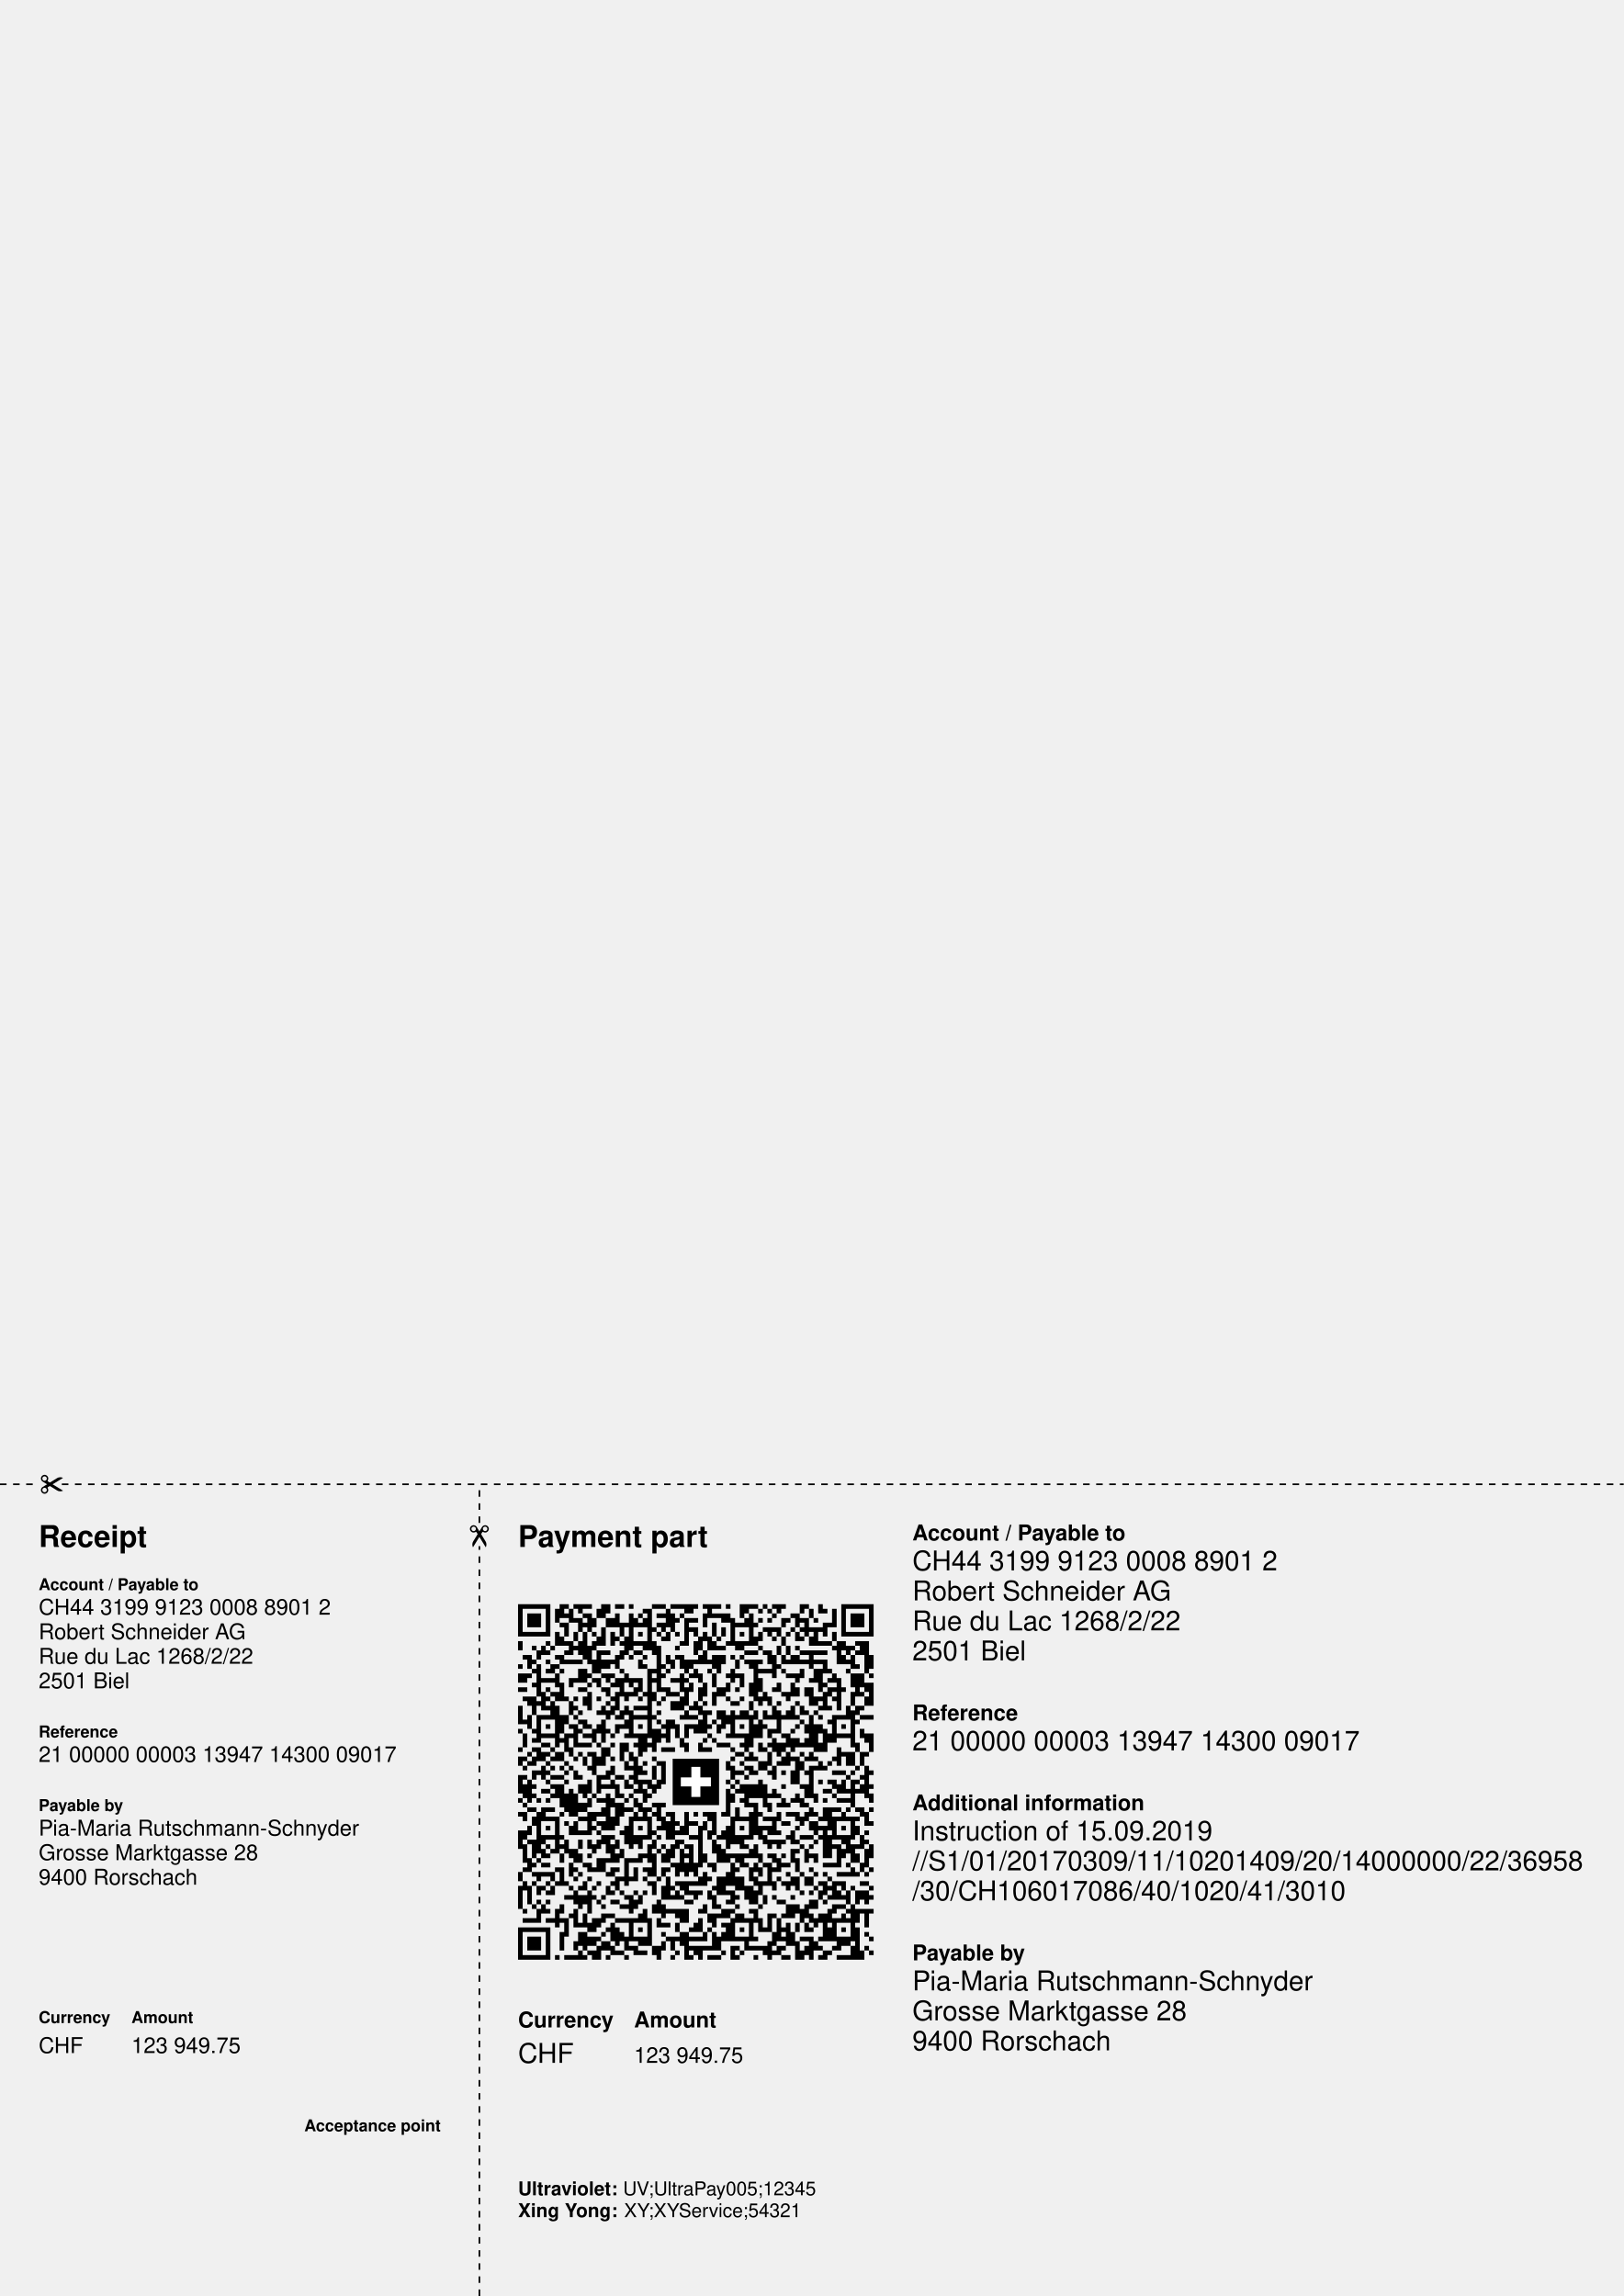
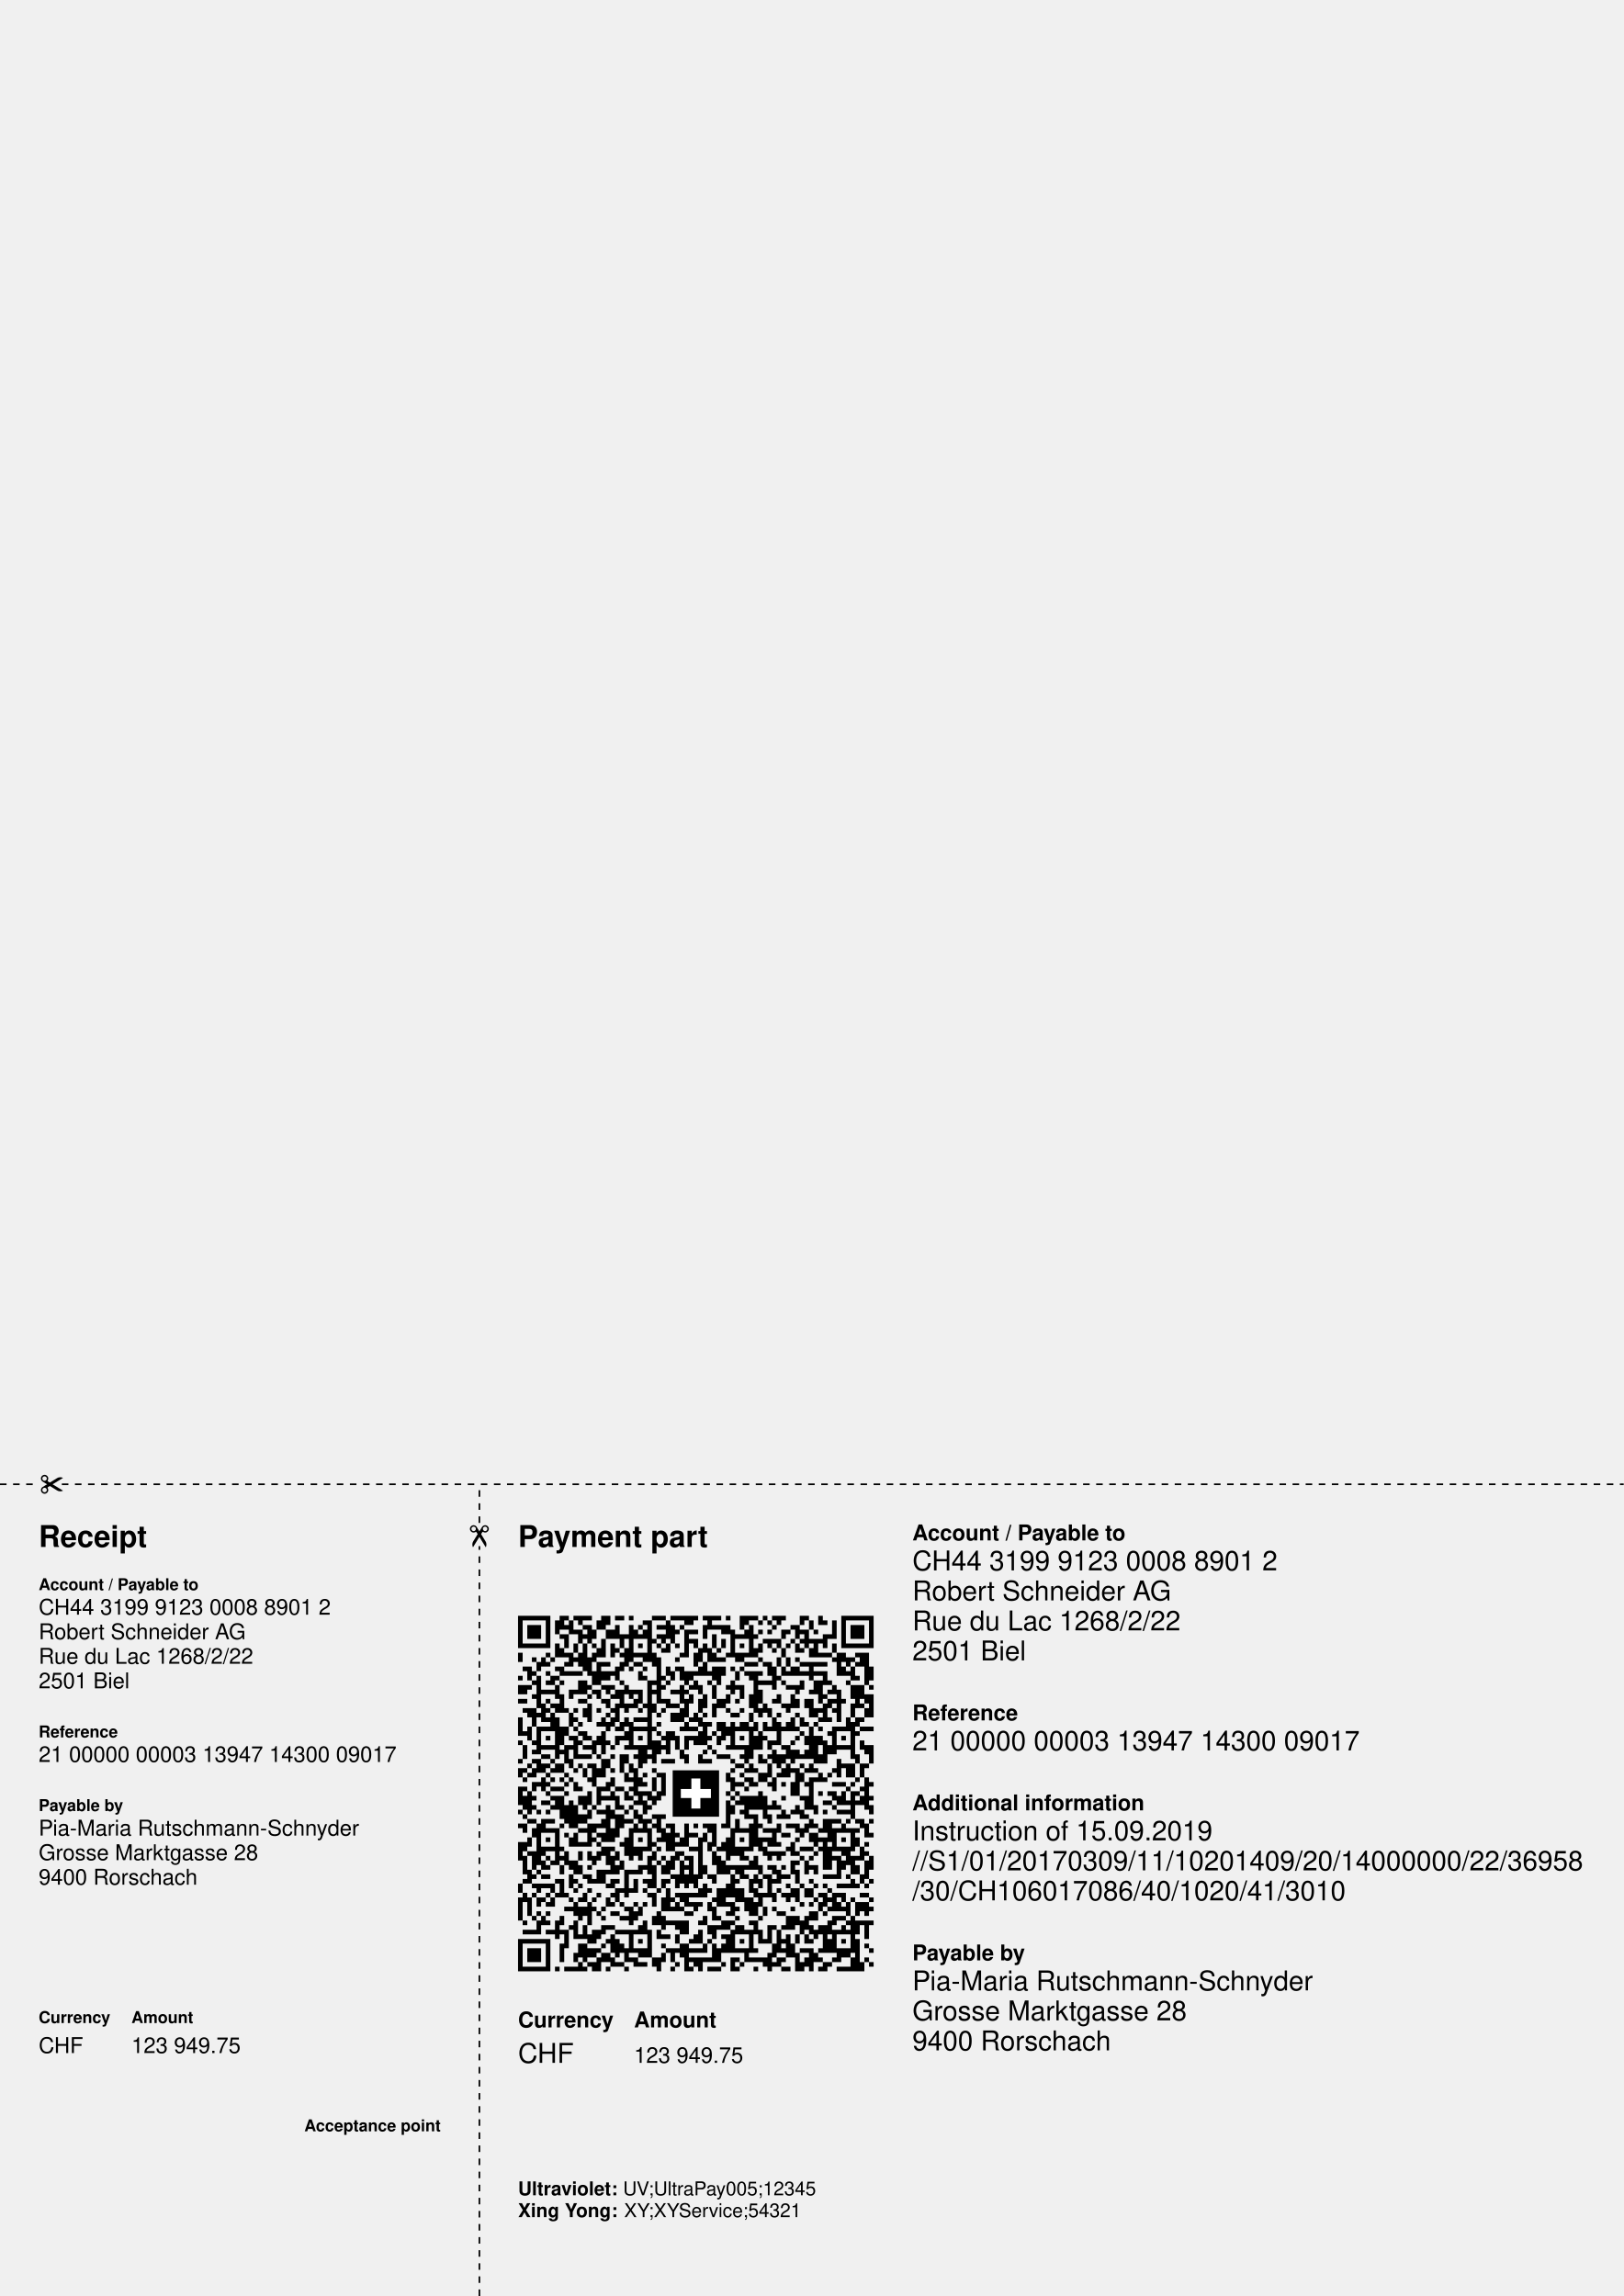
<svg xmlns="http://www.w3.org/2000/svg" width="210mm" height="297mm" version="1.1" viewBox="0 0 595.276 841.89">
  <g font-family="Helvetica,Arial,&quot;Liberation Sans&quot;" transform="translate(0 841.89)">
    <g transform="translate(189.921 0)">
      <text x="0" y="-274.665" font-size="11" font-weight="bold">Payment part</text>
    </g>
-     <g transform="translate(189.921 -123.307) scale(1.693)">
+     <g transform="translate(189.921 -119.055) scale(1.693)">
      <path d="M0,-77h7v1h-7zm9,0h1v3h-1zm1,0h1v1h-1zm2,0h4v1h-4zm6,0h2v2h-2zm3,0h2v1h-2z m3,0h1v1h-1zm5,0h3v1h-3zm4,0h6v1h-6zm7,0h4v1h-4zm5,0h1v1h-1zm3,0h4v1h-4z m5,0h1v1h-1zm2,0h3v1h-3zm6,0h2v1h-2zm4,0h1v2h-1zm5,0h7v1h-7zm-70,1h1v6h-1z m6,0h1v6h-1zm2,0h1v3h-1zm3,0h1v3h-1zm2,0h1v1h-1zm4,0h1v2h-1zm10,0h2v1h-2z m5,0h1v4h-1zm4,0h2v1h-2zm5,0h1v2h-1zm7,0h2v1h-2zm4,0h1v1h-1zm2,0h1v1h-1z m2,0h1v1h-1zm5,0h1v1h-1zm2,0h1v2h-1zm3,0h1v1h-1zm2,0h1v4h-1zm2,0h1v6h-1z m6,0h1v6h-1zm-74,1h3v3h-3zm8,0h1v1h-1zm4,0h2v1h-2zm4,0h1v1h-1zm3,0h1v3h-1z m3,0h1v8h-1zm2,0h1v1h-1zm2,0h1v8h-1zm2,0h2v1h-2zm3,0h1v4h-1zm2,0h1v1h-1z m5,0h1v3h-1zm2,0h4v1h-4zm6,0h1v1h-1zm2,0h1v7h-1zm5,0h1v1h-1zm4,0h2v1h-2z m13,0h3v3h-3zm-60,1h2v1h-2zm3,0h2v2h-2zm4,0h2v2h-2zm6,0h1v2h-1zm2,0h1v2h-1z m7,0h1v1h-1zm2,0h1v6h-1zm1,0h2v1h-2zm7,0h3v1h-3zm5,0h1v2h-1zm3,0h1v1h-1z m2,0h1v1h-1zm3,0h2v1h-2zm3,0h3v1h-3zm4,0h1v1h-1zm-55,1h2v1h-2zm4,0h2v1h-2z m9,0h1v3h-1zm1,0h1v1h-1zm3,0h1v1h-1zm4,0h2v1h-2zm12,0h1v3h-1zm4,0h1v5h-1z m1,0h2v1h-2zm4,0h1v1h-1zm6,0h1v1h-1zm3,0h1v1h-1zm2,0h1v3h-1zm4,0h1v3h-1z m1,0h1v1h-1zm-57,1h1v2h-1zm3,0h1v1h-1zm2,0h1v1h-1zm3,0h1v4h-1zm11,0h1v1h-1z m2,0h1v1h-1zm6,0h2v1h-2zm7,0h1v2h-1zm9,0h4v1h-4zm6,0h1v1h-1zm2,0h1v1h-1z m2,0h3v1h-3zm-62,1h5v1h-5zm7,0h1v3h-1zm4,0h1v2h-1zm2,0h1v6h-1zm2,0h1v1h-1z m4,0h1v3h-1zm6,0h1v1h-1zm4,0h1v1h-1zm2,0h1v2h-1zm2,0h1v1h-1zm4,0h1v1h-1z m2,0h1v2h-1zm8,0h1v1h-1zm4,0h1v2h-1zm2,0h1v1h-1zm2,0h1v1h-1zm2,0h1v1h-1z m2,0h1v2h-1zm4,0h1v3h-1zm4,0h1v2h-1zm3,0h5v1h-5zm-62,1h1v2h-1zm8,0h1v2h-1z m4,0h1v1h-1zm2,0h1v4h-1zm8,0h1v1h-1zm8,0h1v3h-1zm2,0h1v3h-1zm2,0h1v1h-1z m8,0h1v2h-1zm4,0h1v1h-1zm2,0h1v2h-1zm4,0h1v1h-1zm2,0h1v2h-1zm-63,1h1v2h-1z m6,0h1v1h-1zm4,0h2v1h-2zm3,0h1v3h-1zm3,0h1v2h-1zm6,0h1v1h-1zm3,0h3v1h-3z m4,0h1v3h-1zm6,0h1v1h-1zm3,0h1v3h-1zm4,0h1v2h-1zm3,0h1v1h-1zm2,0h2v2h-2z m2,0h1v1h-1zm16,0h3v1h-3zm4,0h1v5h-1zm1,0h1v2h-1zm3,0h3v1h-3zm-70,1h1v1h-1z m2,0h1v2h-1zm2,0h1v1h-1zm4,0h2v1h-2zm4,0h1v4h-1zm12,0h1v1h-1zm3,0h1v10h-1z m4,0h1v1h-1zm9,0h2v1h-2zm9,0h1v1h-1zm4,0h1v2h-1zm2,0h1v2h-1zm2,0h1v1h-1z m8,0h1v1h-1zm3,0h2v1h-2zm3,0h2v2h-2zm-70,1h1v2h-1zm2,0h1v1h-1zm4,0h2v1h-2z m7,0h1v5h-1zm1,0h2v1h-2zm4,0h1v2h-1zm3,0h2v1h-2zm15,0h1v3h-1zm9,0h3v1h-3z m4,0h2v1h-2zm8,0h6v1h-6zm10,0h1v1h-1zm2,0h1v1h-1zm-72,1h2v1h-2zm7,0h2v1h-2z m13,0h1v3h-1zm3,0h1v1h-1zm3,0h1v1h-1zm5,0h1v2h-1zm2,0h2v1h-2zm5,0h1v2h-1z m3,0h3v2h-3zm4,0h1v1h-1zm2,0h1v1h-1zm6,0h2v2h-2zm3,0h1v2h-1zm2,0h2v2h-2z m4,0h1v3h-1zm7,0h1v2h-1zm2,0h1v3h-1zm3,0h2v3h-2zm-73,1h2v1h-2zm4,0h1v1h-1z m3,0h5v1h-5zm7,0h1v3h-1zm2,0h2v2h-2zm2,0h1v1h-1zm6,0h1v2h-1zm7,0h1v2h-1z m2,0h3v2h-3zm3,0h1v1h-1zm3,0h1v1h-1zm6,0h1v2h-1zm2,0h4v1h-4zm9,0h1v1h-1z m3,0h2v1h-2zm3,0h3v1h-3zm7,0h1v1h-1zm-71,1h1v1h-1zm2,0h1v1h-1zm2,0h1v7h-1z m3,0h2v1h-2zm20,0h1v1h-1zm4,0h1v1h-1zm11,0h2v1h-2zm8,0h2v1h-2zm5,0h1v3h-1z m1,0h1v1h-1zm10,0h1v2h-1zm7,0h1v1h-1zm-70,1h1v1h-1zm3,0h2v1h-2zm3,0h1v1h-1z m4,0h2v3h-2zm9,0h1v1h-1zm6,0h1v15h-1zm1,0h1v1h-1zm3,0h1v1h-1zm4,0h1v1h-1z m2,0h1v2h-1zm3,0h1v1h-1zm2,0h1v1h-1zm3,0h1v3h-1zm5,0h1v7h-1zm1,0h3v1h-3z m5,0h1v1h-1zm4,0h1v2h-1zm3,0h2v3h-2zm3,0h1v1h-1zm4,0h1v1h-1zm4,0h1v1h-1z m-75,1h2v2h-2zm2,0h1v1h-1zm6,0h1v3h-1zm7,0h1v1h-1zm3,0h3v1h-3zm5,0h1v2h-1z m8,0h1v1h-1zm4,0h1v4h-1zm2,0h1v1h-1zm2,0h1v2h-1zm3,0h1v3h-1zm3,0h1v1h-1z m2,0h2v1h-2zm11,0h3v1h-3zm10,0h1v2h-1zm4,0h3v3h-3zm4,0h1v1h-1zm-71,1h3v1h-3z m6,0h2v1h-2zm5,0h2v1h-2zm3,0h1v1h-1zm2,0h2v2h-2zm3,0h3v1h-3zm5,0h1v1h-1z m4,0h2v1h-2zm3,0h1v1h-1zm12,0h1v2h-1zm4,0h1v3h-1zm8,0h1v1h-1zm3,0h1v1h-1z m4,0h1v1h-1zm2,0h1v7h-1zm-66,1h1v1h-1zm6,0h1v4h-1zm2,0h1v1h-1zm4,0h1v1h-1z m2,0h1v1h-1zm3,0h1v1h-1zm4,0h1v1h-1zm2,0h1v2h-1zm11,0h1v2h-1zm3,0h1v3h-1z m5,0h1v2h-1zm5,0h1v3h-1zm6,0h1v2h-1zm3,0h1v3h-1zm6,0h2v1h-2zm10,0h2v2h-2z m-75,1h2v1h-2zm6,0h1v1h-1zm7,0h2v1h-2zm5,0h2v1h-2zm4,0h1v2h-1zm3,0h1v2h-1z m6,0h2v1h-2zm5,0h1v4h-1zm3,0h1v3h-1zm4,0h2v2h-2zm4,0h1v1h-1zm8,0h1v1h-1z m5,0h1v2h-1zm2,0h2v2h-2zm3,0h1v1h-1zm2,0h2v1h-2zm3,0h1v1h-1zm3,0h1v2h-1z m-68,1h1v4h-1zm2,0h2v1h-2zm8,0h1v4h-1zm4,0h1v1h-1zm2,0h1v4h-1zm2,0h2v1h-2z m4,0h1v1h-1zm2,0h1v2h-1zm3,0h3v1h-3zm10,0h1v3h-1zm11,0h1v2h-1zm4,0h2v1h-2z m9,0h1v4h-1zm1,0h1v1h-1zm5,0h1v3h-1zm2,0h1v1h-1zm2,0h1v3h-1zm-75,1h3v1h-3z m5,0h1v1h-1zm2,0h1v1h-1zm2,0h1v1h-1zm2,0h1v1h-1zm2,0h1v2h-1zm3,0h1v1h-1z m3,0h1v1h-1zm3,0h1v1h-1zm3,0h1v1h-1zm5,0h1v1h-1zm4,0h1v3h-1zm10,0h1v1h-1z m3,0h1v1h-1zm4,0h1v2h-1zm2,0h1v2h-1zm4,0h1v1h-1zm5,0h2v2h-2zm2,0h1v1h-1z m3,0h1v1h-1zm7,0h1v2h-1zm-73,1h3v1h-3zm5,0h1v4h-1zm4,0h1v3h-1zm8,0h1v1h-1z m11,0h1v1h-1zm3,0h2v2h-2zm5,0h1v2h-1zm2,0h1v1h-1zm6,0h2v1h-2zm4,0h1v2h-1z m6,0h1v1h-1zm4,0h1v1h-1zm-60,1h1v4h-1zm3,0h1v2h-1zm3,0h1v1h-1zm2,0h1v9h-1z m4,0h1v1h-1zm6,0h1v2h-1zm2,0h1v2h-1zm3,0h1v2h-1zm2,0h3v1h-3zm12,0h1v1h-1z m2,0h1v2h-1zm16,0h1v3h-1zm4,0h1v3h-1zm2,0h1v2h-1zm4,0h1v1h-1zm2,0h1v1h-1z m4,0h1v3h-1zm2,0h2v1h-2zm-60,1h1v1h-1zm4,0h1v1h-1zm2,0h1v2h-1zm3,0h1v2h-1z m2,0h1v6h-1zm6,0h1v1h-1zm6,0h1v2h-1zm4,0h1v5h-1zm1,0h1v1h-1zm2,0h2v2h-2z m3,0h1v6h-1zm2,0h2v2h-2zm3,0h1v2h-1zm2,0h1v2h-1zm3,0h1v5h-1zm2,0h1v2h-1z m4,0h1v1h-1zm2,0h1v1h-1zm8,0h1v8h-1zm1,0h1v1h-1zm-71,1h1v3h-1zm2,0h1v6h-1z m1,0h2v1h-2zm4,0h2v2h-2zm3,0h1v1h-1zm9,0h1v1h-1zm4,0h3v1h-3zm4,0h1v1h-1z m6,0h1v1h-1zm2,0h2v1h-2zm8,0h1v2h-1zm2,0h1v1h-1zm3,0h1v7h-1zm4,0h1v1h-1z m3,0h1v1h-1zm3,0h1v1h-1zm3,0h1v7h-1zm2,0h1v1h-1zm3,0h1v6h-1zm1,0h2v1h-2z m5,0h3v1h-3zm-73,1h1v1h-1zm12,0h2v1h-2zm5,0h1v5h-1zm5,0h1v2h-1zm7,0h1v1h-1z m2,0h1v5h-1zm1,0h1v2h-1zm6,0h1v3h-1zm3,0h1v1h-1zm2,0h1v2h-1zm8,0h1v4h-1z m9,0h1v1h-1zm6,0h1v1h-1zm6,0h1v1h-1zm-67,1h1v1h-1zm3,0h1v2h-1zm2,0h2v1h-2z m3,0h2v1h-2zm3,0h1v2h-1zm4,0h2v1h-2zm5,0h1v1h-1zm5,0h1v1h-1zm3,0h1v3h-1z m2,0h3v1h-3zm5,0h1v1h-1zm2,0h1v2h-1zm5,0h1v1h-1zm3,0h1v3h-1zm2,0h1v1h-1z m7,0h1v1h-1zm2,0h1v2h-1zm2,0h1v6h-1zm1,0h1v2h-1zm5,0h1v1h-1zm-70,1h1v1h-1z m3,0h1v1h-1zm9,0h1v4h-1zm1,0h1v1h-1zm3,0h1v3h-1zm3,0h1v1h-1zm2,0h1v1h-1z m8,0h2v3h-2zm7,0h1v2h-1zm2,0h1v1h-1zm16,0h2v1h-2zm5,0h1v1h-1zm7,0h1v5h-1z m8,0h1v2h-1zm-73,1h1v3h-1zm4,0h3v1h-3zm5,0h1v4h-1zm1,0h1v1h-1zm3,0h2v1h-2z m6,0h1v1h-1zm3,0h1v1h-1zm2,0h3v1h-3zm6,0h1v1h-1zm10,0h1v1h-1zm4,0h1v1h-1z m2,0h3v1h-3zm7,0h1v1h-1zm3,0h2v1h-2zm10,0h1v2h-1zm2,0h3v1h-3zm6,0h2v2h-2z m-72,1h1v1h-1zm6,0h1v1h-1zm17,0h2v3h-2zm9,0h1v2h-1zm5,0h1v1h-1zm2,0h1v1h-1z m7,0h1v3h-1zm6,0h1v3h-1zm3,0h3v2h-3zm4,0h1v2h-1zm-57,1h2v1h-2zm8,0h3v1h-3z m4,0h1v1h-1zm3,0h1v1h-1zm2,0h2v2h-2zm3,0h1v1h-1zm3,0h2v1h-2zm8,0h1v2h-1z m3,0h1v2h-1zm4,0h3v1h-3zm5,0h1v1h-1zm4,0h1v2h-1zm2,0h1v1h-1zm2,0h2v2h-2z m5,0h1v1h-1zm4,0h1v2h-1zm8,0h1v2h-1zm3,0h1v2h-1zm-76,1h1v1h-1zm3,0h2v1h-2z m4,0h1v1h-1zm4,0h1v2h-1zm7,0h2v2h-2zm11,0h1v1h-1zm2,0h3v1h-3zm9,0h2v1h-2z m6,0h1v1h-1zm7,0h1v1h-1zm6,0h1v1h-1zm10,0h1v4h-1zm-67,1h1v1h-1zm2,0h2v2h-2z m2,0h1v1h-1zm2,0h2v2h-2zm5,0h1v1h-1zm2,0h2v1h-2zm7,0h1v2h-1zm2,0h1v2h-1z m2,0h1v1h-1zm21,0h2v1h-2zm3,0h1v2h-1zm4,0h1v3h-1zm2,0h1v1h-1zm2,0h1v3h-1z m3,0h1v1h-1zm2,0h1v2h-1zm7,0h3v1h-3zm4,0h1v3h-1zm1,0h1v1h-1zm-75,1h2v1h-2z m3,0h1v2h-1zm4,0h1v1h-1zm5,0h1v1h-1zm2,0h1v2h-1zm2,0h3v2h-3zm4,0h1v1h-1z m5,0h1v6h-1zm4,0h1v1h-1zm17,0h1v1h-1zm3,0h1v1h-1zm2,0h1v1h-1zm6,0h1v2h-1z m2,0h2v1h-2zm3,0h1v1h-1zm2,0h1v1h-1zm4,0h1v1h-1zm3,0h2v2h-2zm-71,1h1v1h-1z m2,0h1v1h-1zm4,0h1v1h-1zm4,0h1v1h-1zm13,0h1v2h-1zm4,0h1v1h-1zm3,0h2v1h-2z m15,0h1v2h-1zm3,0h1v1h-1zm4,0h2v2h-2zm4,0h1v1h-1zm4,0h1v5h-1zm1,0h1v2h-1z m4,0h1v2h-1zm2,0h1v1h-1zm-66,1h1v1h-1zm4,0h1v3h-1zm2,0h1v1h-1zm2,0h1v1h-1z m2,0h1v1h-1zm4,0h2v1h-2zm5,0h1v2h-1zm4,0h1v1h-1zm2,0h1v2h-1zm3,0h1v3h-1z m2,0h1v4h-1zm15,0h1v3h-1zm3,0h2v1h-2zm6,0h1v3h-1zm8,0h1v7h-1zm1,0h1v1h-1z m2,0h1v1h-1zm7,0h1v1h-1zm2,0h1v7h-1zm-72,1h2v1h-2zm3,0h1v1h-1zm4,0h1v1h-1z m2,0h1v2h-1zm4,0h1v1h-1zm3,0h1v2h-1zm8,0h1v1h-1zm20,0h2v1h-2zm3,0h2v1h-2z m4,0h1v1h-1zm3,0h1v1h-1zm2,0h1v3h-1zm3,0h1v1h-1zm6,0h3v1h-3zm4,0h1v1h-1z m4,0h1v1h-1zm-76,1h1v4h-1zm1,0h1v1h-1zm2,0h1v1h-1zm4,0h3v1h-3zm6,0h1v1h-1z m4,0h1v4h-1zm1,0h1v1h-1zm3,0h2v1h-2zm3,0h1v1h-1zm25,0h1v1h-1zm22,0h1v1h-1z m3,0h1v1h-1zm-72,1h1v5h-1zm4,0h1v1h-1zm4,0h1v1h-1zm5,0h1v3h-1zm5,0h1v2h-1z m3,0h1v2h-1zm3,0h3v1h-3zm4,0h1v2h-1zm15,0h1v1h-1zm2,0h1v1h-1zm5,0h1v4h-1z m13,0h1v1h-1zm2,0h2v1h-2zm3,0h1v3h-1zm2,0h1v6h-1zm1,0h1v1h-1zm-72,1h1v3h-1z m2,0h1v1h-1zm4,0h3v1h-3zm6,0h2v2h-2zm5,0h2v1h-2zm3,0h1v3h-1zm3,0h1v1h-1z m2,0h1v2h-1zm2,0h2v1h-2zm18,0h1v1h-1zm2,0h4v2h-4zm5,0h1v5h-1zm4,0h1v1h-1z m4,0h2v1h-2zm7,0h2v1h-2zm6,0h1v2h-1zm2,0h1v1h-1zm-71,1h2v1h-2zm3,0h2v2h-2z m3,0h1v6h-1zm14,0h1v1h-1zm2,0h1v3h-1zm2,0h1v1h-1zm16,0h1v6h-1zm2,0h1v1h-1z m8,0h1v2h-1zm7,0h1v2h-1zm4,0h2v1h-2zm3,0h1v1h-1zm2,0h1v1h-1zm2,0h1v1h-1z m-70,1h1v1h-1zm4,0h1v1h-1zm3,0h1v4h-1zm2,0h1v5h-1zm2,0h1v1h-1zm2,0h1v1h-1z m3,0h1v8h-1zm3,0h1v1h-1zm2,0h1v1h-1zm4,0h1v1h-1zm18,0h1v2h-1zm3,0h3v1h-3z m5,0h1v1h-1zm2,0h1v1h-1zm4,0h1v2h-1zm4,0h1v2h-1zm4,0h1v1h-1zm8,0h1v2h-1z m-76,1h1v1h-1zm4,0h1v1h-1zm2,0h1v1h-1zm3,0h1v2h-1zm6,0h1v2h-1zm2,0h2v1h-2z m3,0h1v2h-1zm3,0h1v1h-1zm2,0h1v2h-1zm23,0h2v1h-2zm9,0h1v2h-1zm2,0h1v1h-1z m2,0h1v2h-1zm5,0h1v1h-1zm3,0h3v1h-3zm-68,1h1v1h-1zm12,0h2v2h-2zm8,0h2v3h-2z m5,0h1v2h-1zm3,0h3v1h-3zm20,0h3v1h-3zm5,0h1v2h-1zm2,0h1v1h-1zm2,0h1v1h-1z m4,0h1v1h-1zm-60,1h2v1h-2zm3,0h3v1h-3zm13,0h1v2h-1zm5,0h2v1h-2zm4,0h1v3h-1z m1,0h1v1h-1zm2,0h1v3h-1zm17,0h1v3h-1zm4,0h1v6h-1zm12,0h1v2h-1zm3,0h2v3h-2z m2,0h2v1h-2zm3,0h1v1h-1zm2,0h2v1h-2zm3,0h1v1h-1zm-76,1h2v1h-2zm4,0h1v9h-1z m1,0h1v2h-1zm4,0h1v1h-1zm6,0h1v5h-1zm1,0h2v1h-2zm9,0h1v2h-1zm4,0h1v1h-1z m3,0h2v1h-2zm4,0h1v5h-1zm2,0h1v1h-1zm2,0h3v1h-3zm4,0h1v1h-1zm6,0h1v6h-1z m2,0h1v1h-1zm4,0h1v2h-1zm2,0h3v1h-3zm4,0h1v2h-1zm2,0h1v1h-1zm6,0h1v2h-1z m4,0h2v1h-2zm-73,1h1v1h-1zm2,0h1v2h-1zm3,0h3v1h-3zm7,0h2v1h-2zm3,0h1v1h-1z m4,0h2v2h-2zm4,0h1v7h-1zm2,0h1v1h-1zm2,0h1v5h-1zm3,0h1v3h-1zm2,0h1v5h-1z m8,0h2v1h-2zm5,0h1v6h-1zm2,0h2v1h-2zm5,0h3v1h-3zm7,0h2v1h-2zm5,0h1v1h-1z m3,0h1v5h-1zm1,0h1v1h-1zm2,0h3v1h-3zm4,0h1v2h-1zm-67,1h1v7h-1zm2,0h1v1h-1z m2,0h1v3h-1zm5,0h2v1h-2zm15,0h1v4h-1zm2,0h1v1h-1zm3,0h2v1h-2zm3,0h1v2h-1z m2,0h1v3h-1zm13,0h1v3h-1zm2,0h2v1h-2zm4,0h1v1h-1zm2,0h2v2h-2zm4,0h1v2h-1z m5,0h1v4h-1zm4,0h1v1h-1zm-74,1h1v2h-1zm4,0h1v1h-1zm5,0h1v2h-1zm5,0h1v1h-1z m2,0h1v1h-1zm2,0h1v1h-1zm3,0h1v4h-1zm3,0h1v1h-1zm4,0h1v1h-1zm5,0h1v2h-1z m4,0h1v9h-1zm6,0h1v5h-1zm3,0h1v1h-1zm4,0h3v1h-3zm8,0h1v1h-1zm5,0h2v1h-2z m5,0h1v1h-1zm3,0h1v2h-1zm-73,1h2v2h-2zm13,0h2v1h-2zm4,0h1v1h-1zm5,0h1v1h-1z m7,0h1v1h-1zm5,0h1v1h-1zm7,0h1v2h-1zm3,0h1v2h-1zm8,0h1v2h-1zm2,0h1v1h-1z m2,0h1v1h-1zm3,0h1v3h-1zm5,0h1v1h-1zm2,0h1v6h-1zm9,0h1v1h-1zm-70,1h3v1h-3z m4,0h1v1h-1zm9,0h2v2h-2zm2,0h1v1h-1zm5,0h2v2h-2zm2,0h1v1h-1zm3,0h1v1h-1z m7,0h2v1h-2zm6,0h1v1h-1zm4,0h2v2h-2zm2,0h1v1h-1zm4,0h1v2h-1zm5,0h1v1h-1z m3,0h3v1h-3zm4,0h1v1h-1zm2,0h1v5h-1zm2,0h3v1h-3zm5,0h1v3h-1zm-74,1h1v2h-1z m2,0h2v1h-2zm3,0h1v1h-1zm5,0h1v3h-1zm3,0h1v2h-1zm2,0h1v2h-1zm2,0h1v2h-1z m4,0h1v2h-1zm8,0h1v2h-1zm5,0h2v1h-2zm8,0h1v3h-1zm12,0h4v1h-4zm6,0h1v1h-1z m4,0h1v1h-1zm6,0h2v1h-2zm5,0h1v1h-1zm-74,1h1v4h-1zm2,0h1v3h-1zm3,0h1v1h-1z m3,0h1v1h-1zm7,0h1v2h-1zm3,0h2v2h-2zm7,0h1v1h-1zm2,0h1v4h-1zm3,0h1v1h-1z m2,0h1v3h-1zm1,0h1v1h-1zm2,0h2v1h-2zm7,0h1v4h-1zm5,0h2v1h-2zm3,0h1v3h-1z m3,0h1v1h-1zm2,0h1v1h-1zm5,0h1v1h-1zm2,0h1v1h-1zm5,0h2v1h-2zm3,0h2v2h-2z m2,0h1v1h-1zm3,0h1v3h-1zm-71,1h1v2h-1zm2,0h1v1h-1zm4,0h2v2h-2zm11,0h1v2h-1z m8,0h1v1h-1zm2,0h1v3h-1zm3,0h1v5h-1zm2,0h1v5h-1zm7,0h1v3h-1zm6,0h1v2h-1z m9,0h1v3h-1zm1,0h1v1h-1zm2,0h1v3h-1zm7,0h2v2h-2zm6,0h1v4h-1zm-69,1h1v1h-1z m3,0h1v2h-1zm4,0h1v2h-1zm2,0h1v1h-1zm5,0h2v2h-2zm6,0h2v1h-2zm3,0h1v5h-1z m2,0h1v2h-1zm5,0h1v1h-1zm4,0h1v2h-1zm5,0h5v1h-5zm7,0h1v2h-1zm2,0h2v1h-2z m3,0h1v1h-1zm6,0h2v1h-2zm9,0h2v2h-2zm-70,1h1v3h-1zm2,0h1v1h-1zm8,0h1v1h-1z m5,0h2v3h-2zm2,0h1v1h-1zm4,0h1v6h-1zm1,0h3v1h-3zm21,0h1v1h-1zm2,0h2v1h-2z m8,0h2v1h-2zm5,0h1v3h-1zm4,0h1v1h-1zm5,0h1v2h-1zm-66,1h1v1h-1zm2,0h2v1h-2z m6,0h1v3h-1zm3,0h2v1h-2zm19,0h2v1h-2zm3,0h1v3h-1zm2,0h1v3h-1zm3,0h2v1h-2z m5,0h1v5h-1zm2,0h2v1h-2zm3,0h1v2h-1zm2,0h2v1h-2zm3,0h3v1h-3zm10,0h3v1h-3z m5,0h1v1h-1zm3,0h1v2h-1zm-73,1h1v1h-1zm7,0h2v1h-2zm4,0h1v1h-1zm3,0h2v1h-2z m5,0h2v1h-2zm5,0h1v3h-1zm2,0h2v1h-2zm4,0h2v1h-2zm3,0h1v2h-1zm8,0h1v1h-1z m5,0h1v1h-1zm3,0h1v3h-1zm2,0h1v2h-1zm2,0h1v4h-1zm1,0h2v1h-2zm8,0h1v1h-1z m9,0h1v2h-1zm4,0h1v1h-1zm-76,1h1v2h-1zm3,0h5v1h-5zm6,0h1v3h-1zm4,0h1v1h-1z m6,0h2v1h-2zm9,0h1v1h-1zm3,0h1v1h-1zm9,0h1v3h-1zm5,0h1v3h-1zm13,0h1v1h-1z m3,0h1v1h-1zm3,0h1v1h-1zm2,0h1v1h-1zm3,0h3v1h-3zm4,0h1v1h-1zm2,0h1v1h-1z m-71,1h1v1h-1zm3,0h1v1h-1zm5,0h1v1h-1zm3,0h1v1h-1zm6,0h1v3h-1zm1,0h1v1h-1z m2,0h1v1h-1zm3,0h1v1h-1zm3,0h1v1h-1zm2,0h1v5h-1zm7,0h1v2h-1zm2,0h1v1h-1z m2,0h2v4h-2zm4,0h2v3h-2zm4,0h1v2h-1zm5,0h1v1h-1zm3,0h2v2h-2zm3,0h2v2h-2z m5,0h1v1h-1zm-66,1h1v2h-1zm2,0h1v1h-1zm3,0h1v1h-1zm2,0h1v1h-1zm2,0h1v1h-1z m4,0h1v2h-1zm3,0h1v1h-1zm3,0h1v1h-1zm8,0h2v1h-2zm6,0h5v1h-5zm18,0h1v3h-1z m1,0h1v1h-1zm2,0h1v2h-1zm2,0h2v1h-2zm8,0h2v1h-2zm3,0h1v4h-1zm1,0h2v1h-2z m5,0h2v1h-2zm-74,1h1v5h-1zm2,0h1v4h-1zm2,0h2v1h-2zm3,0h1v2h-1zm4,0h1v1h-1z m2,0h1v1h-1zm3,0h1v1h-1zm3,0h1v2h-1zm10,0h1v2h-1zm2,0h1v3h-1zm2,0h1v1h-1z m2,0h2v1h-2zm7,0h1v1h-1zm7,0h2v3h-2zm9,0h1v1h-1zm2,0h1v1h-1zm4,0h1v1h-1z m2,0h2v1h-2zm4,0h1v1h-1zm2,0h1v1h-1zm4,0h1v1h-1zm-72,1h1v1h-1zm2,0h1v1h-1z m6,0h1v3h-1zm3,0h1v5h-1zm5,0h1v1h-1zm2,0h1v1h-1zm3,0h1v1h-1zm2,0h1v1h-1z m7,0h1v2h-1zm2,0h4v1h-4zm5,0h1v2h-1zm4,0h2v1h-2zm6,0h1v3h-1zm10,0h1v1h-1z m2,0h1v1h-1zm2,0h2v1h-2zm4,0h1v2h-1zm2,0h1v3h-1zm2,0h3v2h-3zm-63,1h2v1h-2z m3,0h2v2h-2zm3,0h1v1h-1zm2,0h1v1h-1zm5,0h2v1h-2zm3,0h1v2h-1zm7,0h1v1h-1z m2,0h1v1h-1zm3,0h1v1h-1zm4,0h1v3h-1zm4,0h2v1h-2zm7,0h1v2h-1zm2,0h1v1h-1z m4,0h1v1h-1zm6,0h1v1h-1zm2,0h1v1h-1zm3,0h1v1h-1zm6,0h1v1h-1zm-72,1h1v1h-1z m2,0h1v1h-1zm11,0h1v1h-1zm3,0h2v1h-2zm4,0h2v2h-2zm6,0h1v3h-1zm6,0h2v1h-2z m9,0h2v1h-2zm5,0h1v1h-1zm6,0h2v1h-2zm7,0h2v2h-2zm3,0h1v1h-1zm7,0h1v1h-1z m2,0h1v1h-1zm-72,1h1v1h-1zm2,0h1v2h-1zm4,0h1v2h-1zm4,0h1v1h-1zm5,0h1v1h-1z m4,0h2v1h-2zm7,0h1v2h-1zm2,0h1v3h-1zm9,0h1v2h-1zm3,0h1v1h-1zm4,0h1v1h-1z m5,0h1v1h-1zm6,0h3v2h-3zm4,0h1v3h-1zm6,0h3v1h-3zm4,0h1v8h-1zm-71,1h1v1h-1z m3,0h1v3h-1zm2,0h1v1h-1zm2,0h1v4h-1zm4,0h1v4h-1zm12,0h1v1h-1zm3,0h1v3h-1z m5,0h5v1h-5zm7,0h1v1h-1zm5,0h2v2h-2zm2,0h1v1h-1zm4,0h2v1h-2zm11,0h1v3h-1z m6,0h1v3h-1zm1,0h1v1h-1zm3,0h1v1h-1zm2,0h4v1h-4zm-62,1h1v1h-1zm3,0h1v3h-1z m4,0h3v1h-3zm8,0h1v2h-1zm8,0h3v1h-3zm7,0h2v2h-2zm2,0h1v1h-1zm4,0h2v2h-2z m4,0h1v2h-1zm3,0h1v4h-1zm1,0h1v1h-1zm2,0h3v1h-3zm6,0h1v2h-1zm2,0h2v2h-2z m5,0h1v2h-1zm3,0h1v2h-1zm2,0h1v3h-1zm-74,1h3v1h-3zm5,0h2v1h-2zm3,0h2v1h-2z m7,0h2v2h-2zm2,0h1v1h-1zm3,0h5v1h-5zm7,0h1v6h-1zm2,0h1v2h-1zm5,0h2v1h-2z m4,0h1v3h-1zm7,0h1v5h-1zm3,0h2v1h-2zm3,0h1v3h-1zm4,0h1v5h-1zm8,0h1v2h-1z m4,0h1v5h-1zm1,0h1v1h-1zm2,0h1v1h-1zm-61,1h1v3h-1zm3,0h1v1h-1zm2,0h1v2h-1z m5,0h1v4h-1zm4,0h1v4h-1zm7,0h2v1h-2zm3,0h1v2h-1zm4,0h1v2h-1zm4,0h1v1h-1z m2,0h2v1h-2zm6,0h1v4h-1zm8,0h1v5h-1zm2,0h1v2h-1zm2,0h1v2h-1zm4,0h1v4h-1z m-66,1h7v1h-7zm16,0h1v1h-1zm3,0h1v1h-1zm2,0h1v4h-1zm5,0h1v1h-1zm11,0h1v1h-1z m4,0h1v1h-1zm4,0h1v3h-1zm3,0h1v1h-1zm5,0h1v1h-1zm4,0h1v1h-1zm6,0h1v1h-1z m4,0h1v3h-1zm3,0h1v1h-1zm3,0h1v7h-1zm-73,1h1v6h-1zm6,0h1v6h-1zm3,0h1v4h-1z m4,0h2v3h-2zm5,0h1v1h-1zm4,0h1v2h-1zm9,0h1v1h-1zm4,0h2v3h-2zm5,0h1v2h-1z m2,0h1v4h-1zm2,0h1v2h-1zm11,0h1v3h-1zm4,0h1v3h-1zm16,0h1v1h-1zm-73,1h3v3h-3z m13,0h2v2h-2zm2,0h1v1h-1zm6,0h1v3h-1zm2,0h3v1h-3zm7,0h3v1h-3zm5,0h3v1h-3z m6,0h1v3h-1zm4,0h3v1h-3zm4,0h1v1h-1zm6,0h1v1h-1zm4,0h3v1h-3zm4,0h1v1h-1z m4,0h3v2h-3zm7,0h1v1h-1zm-64,1h1v2h-1zm6,0h2v2h-2zm8,0h2v1h-2zm5,0h1v2h-1z m2,0h1v2h-1zm16,0h1v2h-1zm5,0h1v4h-1zm6,0h1v4h-1zm3,0h2v2h-2zm-49,1h1v1h-1z m3,0h1v3h-1zm3,0h1v2h-1zm4,0h2v1h-2zm5,0h2v2h-2zm7,0h6v1h-6zm10,0h1v3h-1z m1,0h1v1h-1zm3,0h4v1h-4zm6,0h2v1h-2zm6,0h1v2h-1zm3,0h1v1h-1zm3,0h2v1h-2z m4,0h1v3h-1zm3,0h1v1h-1zm-62,1h1v2h-1zm2,0h2v1h-2zm6,0h2v1h-2zm4,0h3v1h-3z m9,0h1v1h-1zm2,0h1v2h-1zm2,0h2v1h-2zm6,0h1v1h-1zm4,0h1v1h-1zm5,0h1v1h-1z m2,0h2v1h-2zm6,0h1v2h-1zm2,0h1v2h-1zm3,0h2v1h-2zm8,0h1v2h-1zm2,0h1v1h-1z m-75,1h5v1h-5zm7,0h1v1h-1zm2,0h3v1h-3zm4,0h1v1h-1zm2,0h1v1h-1zm3,0h1v1h-1z m4,0h1v1h-1zm7,0h1v1h-1zm3,0h1v1h-1zm4,0h1v1h-1zm2,0h1v1h-1zm2,0h3v1h-3z m6,0h1v1h-1zm4,0h1v1h-1zm6,0h2v1h-2zm8,0h2v1h-2zm4,0h3v1h-3z" fill="#000000" />
    </g>
-     <g transform="translate(189.921 -123.307)">
+     <g transform="translate(189.921 -119.055)">
      <path d="M56.693,-73.701h17.008v17.008h-17.008z" fill="#000000" />
      <path d="M63.543,-70.709h3.307v11.024h-3.307zm-3.858,3.858h11.024v3.307h-11.024z" fill="#FFFFFF" />
    </g>
    <g transform="translate(189.921 0)">
      <text x="0" y="-98.482" font-size="8" font-weight="bold">Currency</text>
      <text x="0" y="-85.482" font-size="10">CHF</text>
      <text x="42.52" y="-98.482" font-size="8" font-weight="bold">Amount</text>
      <text x="42.52" y="-85.482" font-size="8">123 949.75</text>
    </g>
    <g transform="translate(334.488 0)">
      <text x="0" y="-277.065" font-size="8" font-weight="bold">Account / Payable to</text>
      <text x="0" y="-266.065" font-size="10">CH44 3199 9123 0008 8901 2</text>
      <text x="0" y="-255.065" font-size="10">Robert Schneider AG</text>
      <text x="0" y="-244.065" font-size="10">Rue du Lac 1268/2/22</text>
      <text x="0" y="-233.065" font-size="10">2501 Biel</text>
      <text x="0" y="-211.065" font-size="8" font-weight="bold">Reference</text>
      <text x="0" y="-200.065" font-size="10">21 00000 00003 13947 14300 09017</text>
      <text x="0" y="-178.065" font-size="8" font-weight="bold">Additional information</text>
      <text x="0" y="-167.065" font-size="10">Instruction of 15.09.2019</text>
      <text x="0" y="-156.065" font-size="10">//S1/01/20170309/11/10201409/20/14000000/22/36958</text>
      <text x="0" y="-145.065" font-size="10">/30/CH106017086/40/1020/41/3010</text>
      <text x="0" y="-123.065" font-size="8" font-weight="bold">Payable by</text>
      <text x="0" y="-112.065" font-size="10">Pia-Maria Rutschmann-Schnyder</text>
      <text x="0" y="-101.065" font-size="10">Grosse Marktgasse 28</text>
      <text x="0" y="-90.065" font-size="10">9400 Rorschach</text>
    </g>
    <g transform="translate(189.921 0)">
      <text x="0" y="-36.92" font-size="7" font-weight="bold">Ultraviolet: </text>
      <text x="38.507" y="-36.92" font-size="7">UV;UltraPay005;12345</text>
      <text x="0" y="-28.92" font-size="7" font-weight="bold">Xing Yong: </text>
      <text x="38.892" y="-28.92" font-size="7">XY;XYService;54321</text>
    </g>
    <g transform="translate(14.173 0)">
      <text x="0" y="-274.665" font-size="11" font-weight="bold">Receipt</text>
      <text x="0" y="-258.822" font-size="6" font-weight="bold">Account / Payable to</text>
      <text x="0" y="-249.822" font-size="8">CH44 3199 9123 0008 8901 2</text>
      <text x="0" y="-240.822" font-size="8">Robert Schneider AG</text>
      <text x="0" y="-231.822" font-size="8">Rue du Lac 1268/2/22</text>
      <text x="0" y="-222.822" font-size="8">2501 Biel</text>
      <text x="0" y="-204.822" font-size="6" font-weight="bold">Reference</text>
      <text x="0" y="-195.822" font-size="8">21 00000 00003 13947 14300 09017</text>
      <text x="0" y="-177.822" font-size="6" font-weight="bold">Payable by</text>
      <text x="0" y="-168.822" font-size="8">Pia-Maria Rutschmann-Schnyder</text>
      <text x="0" y="-159.822" font-size="8">Grosse Marktgasse 28</text>
      <text x="0" y="-150.822" font-size="8">9400 Rorschach</text>
      <text x="0" y="-100.082" font-size="6" font-weight="bold">Currency</text>
      <text x="0" y="-89.082" font-size="8">CHF</text>
      <text x="34.016" y="-100.082" font-size="6" font-weight="bold">Amount</text>
      <text x="34.016" y="-89.082" font-size="8">123 949.75</text>
      <text x="97.392" y="-60.397" font-size="6" font-weight="bold">Acceptance point</text>
    </g>
    <path d="M175.748,0l0,-274.961m0,-8.504l0,-14.173m-175.748,0l14.173,0m8.504,0l572.598,0" stroke="#000000" stroke-width="0.6" stroke-dasharray="2.4" fill="none" />
    <g transform="translate(172.687 -274.535) scale(0.006)">
      <path d="M131.754,-359.388c-33.041,54.539,-52.384,110.154,-52.384,192.144c0,62.702,15.27,120.654,41.122,167.596l567.598,-926.232c10.25,-16.724,34.279,-23.091,63.969,-5.805c33.06,19.242,71.495,30.268,112.507,30.268 c123.676,0,223.937,-100.261,223.937,-223.937c0,-123.676,-100.261,-223.937,-223.937,-223.937c-76.348,0,-143.773,38.208,-184.195,96.548l-548.617,893.353zm728.561,-904.861c75.929,0,137.48,61.551,137.48,137.48 c0,75.929,-61.551,137.48,-137.48,137.48c-75.929,0,-137.48,-61.551,-137.48,-137.48c0,-75.929,61.551,-137.48,137.48,-137.48z" fill="#000000" />
    </g>
    <g transform="translate(178.809 -274.535) scale(-0.006 0.006)">
      <path d="M131.754,-359.388c-33.041,54.539,-52.384,110.154,-52.384,192.144c0,62.702,15.27,120.654,41.122,167.596l567.598,-926.232c10.25,-16.724,34.279,-23.091,63.969,-5.805c33.06,19.242,71.495,30.268,112.507,30.268 c123.676,0,223.937,-100.261,223.937,-223.937c0,-123.676,-100.261,-223.937,-223.937,-223.937c-76.348,0,-143.773,38.208,-184.195,96.548l-548.617,893.353zm728.561,-904.861c75.929,0,137.48,61.551,137.48,137.48 c0,75.929,-61.551,137.48,-137.48,137.48c-75.929,0,-137.48,-61.551,-137.48,-137.48c0,-75.929,61.551,-137.48,137.48,-137.48z" fill="#000000" />
    </g>
    <g transform="translate(23.102 -294.576) rotate(-90) scale(0.006)">
      <path d="M131.754,-359.388c-33.041,54.539,-52.384,110.154,-52.384,192.144c0,62.702,15.27,120.654,41.122,167.596l567.598,-926.232c10.25,-16.724,34.279,-23.091,63.969,-5.805c33.06,19.242,71.495,30.268,112.507,30.268 c123.676,0,223.937,-100.261,223.937,-223.937c0,-123.676,-100.261,-223.937,-223.937,-223.937c-76.348,0,-143.773,38.208,-184.195,96.548l-548.617,893.353zm728.561,-904.861c75.929,0,137.48,61.551,137.48,137.48 c0,75.929,-61.551,137.48,-137.48,137.48c-75.929,0,-137.48,-61.551,-137.48,-137.48c0,-75.929,61.551,-137.48,137.48,-137.48z" fill="#000000" />
    </g>
    <g transform="translate(23.102 -300.699) rotate(-90) scale(-0.006 0.006)">
      <path d="M131.754,-359.388c-33.041,54.539,-52.384,110.154,-52.384,192.144c0,62.702,15.27,120.654,41.122,167.596l567.598,-926.232c10.25,-16.724,34.279,-23.091,63.969,-5.805c33.06,19.242,71.495,30.268,112.507,30.268 c123.676,0,223.937,-100.261,223.937,-223.937c0,-123.676,-100.261,-223.937,-223.937,-223.937c-76.348,0,-143.773,38.208,-184.195,96.548l-548.617,893.353zm728.561,-904.861c75.929,0,137.48,61.551,137.48,137.48 c0,75.929,-61.551,137.48,-137.48,137.48c-75.929,0,-137.48,-61.551,-137.48,-137.48c0,-75.929,61.551,-137.48,137.48,-137.48z" fill="#000000" />
    </g>
  </g>
</svg>
